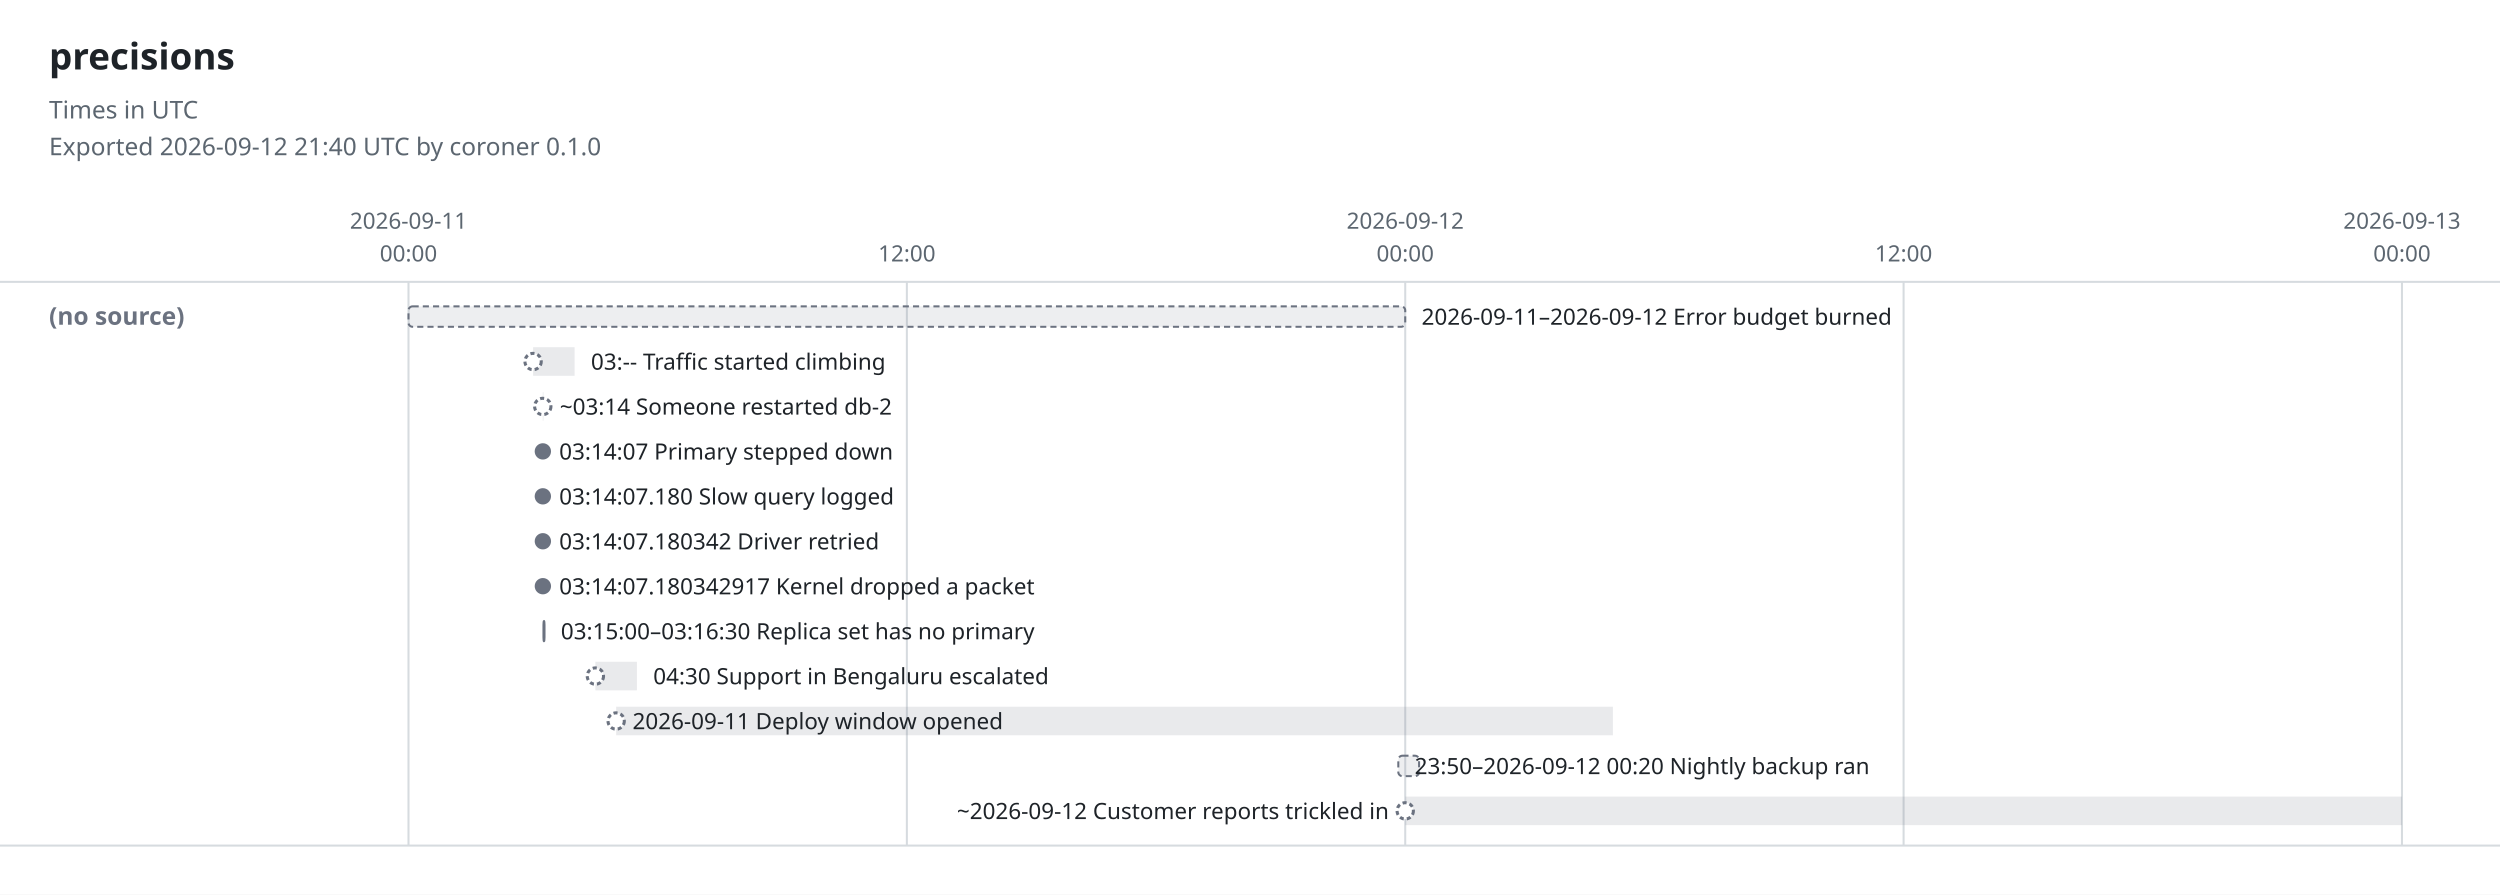
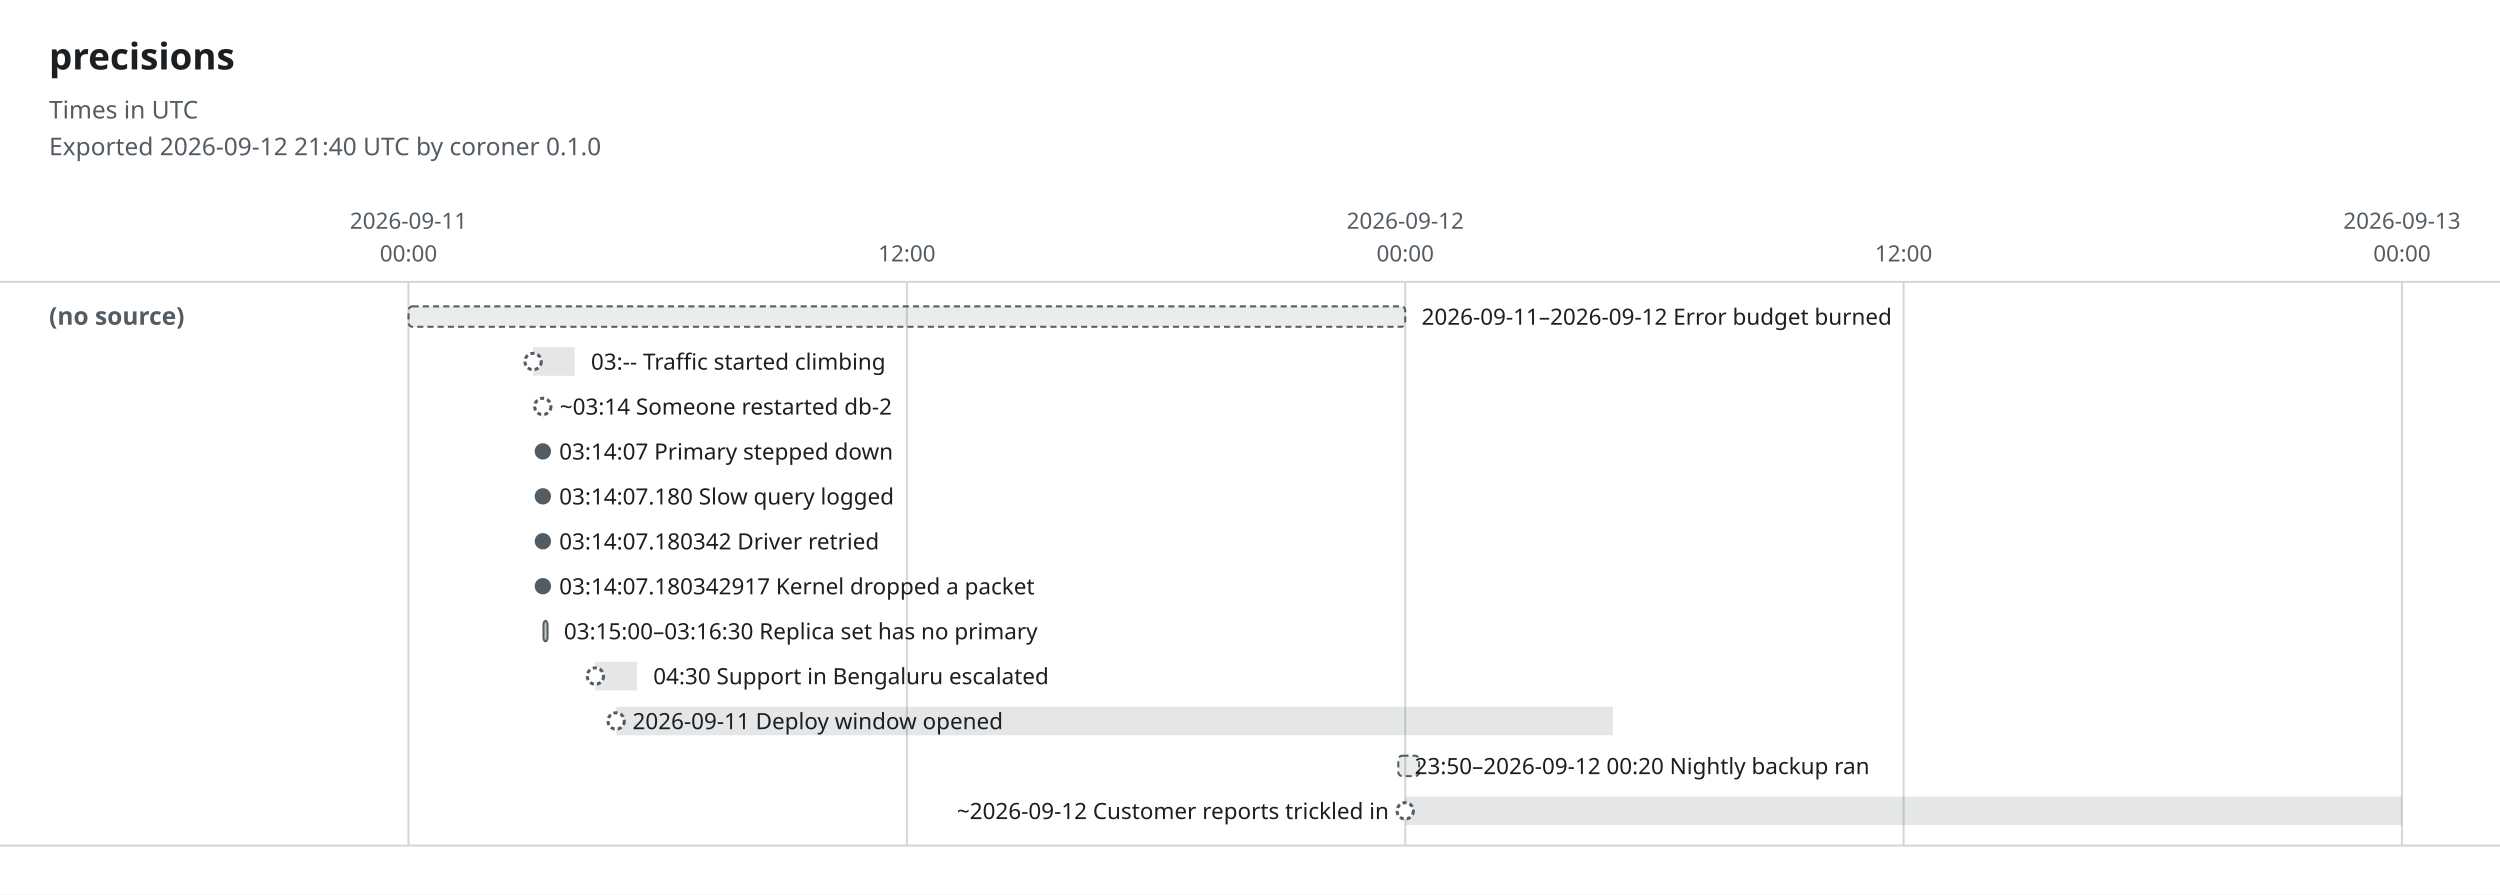
<svg xmlns="http://www.w3.org/2000/svg" width="1224.00" height="438.00" viewBox="0 0 1224.00 438.00" font-family="system-ui, sans-serif" font-size="12" role="img">
  <rect width="1224.00" height="438.00" fill="#ffffff" />
-   <text x="24" y="34" font-size="18" font-weight="600" fill="#1e2328">precisions</text>
-   <text x="24" y="58.00" fill="#5c6670">Times in UTC</text>
-   <text x="24" y="76.00" fill="#5c6670">Exported 2026-09-12 21:40 UTC by coroner 0.1.0</text>
+   <text x="24.00" y="34.00" font-size="18" font-weight="600" fill="#1b1f22">precisions</text>
+   <text x="24.00" y="58.00" fill="#545c63">Times in UTC</text>
+   <text x="24.00" y="76.00" fill="#545c63">Exported 2026-09-12 21:40 UTC by coroner 0.1.0</text>
  <g transform="translate(0 98.00)">
-     <line x1="200.00" y1="40.00" x2="200.00" y2="316.00" stroke="#d6dbdf" />
-     <text x="200.00" y="14" text-anchor="middle" font-size="11" fill="#5c6670">2026-09-11</text>
-     <text x="200.00" y="30" text-anchor="middle" font-size="11" fill="#5c6670">00:00</text>
-     <line x1="444.00" y1="40.00" x2="444.00" y2="316.00" stroke="#d6dbdf" />
-     <text x="444.00" y="30" text-anchor="middle" font-size="11" fill="#5c6670">12:00</text>
-     <line x1="688.00" y1="40.00" x2="688.00" y2="316.00" stroke="#d6dbdf" />
-     <text x="688.00" y="14" text-anchor="middle" font-size="11" fill="#5c6670">2026-09-12</text>
-     <text x="688.00" y="30" text-anchor="middle" font-size="11" fill="#5c6670">00:00</text>
-     <line x1="932.00" y1="40.00" x2="932.00" y2="316.00" stroke="#d6dbdf" />
-     <text x="932.00" y="30" text-anchor="middle" font-size="11" fill="#5c6670">12:00</text>
-     <line x1="1176.00" y1="40.00" x2="1176.00" y2="316.00" stroke="#d6dbdf" />
-     <text x="1176.00" y="14" text-anchor="middle" font-size="11" fill="#5c6670">2026-09-13</text>
-     <text x="1176.00" y="30" text-anchor="middle" font-size="11" fill="#5c6670">00:00</text>
-     <line x1="0" y1="40.00" x2="1224.00" y2="40.00" stroke="#d6dbdf" />
+     <line x1="200.00" y1="40.00" x2="200.00" y2="316.00" stroke="#d3d8d6" />
+     <text x="200.00" y="14.00" text-anchor="middle" font-size="11" fill="#545c63">2026-09-11</text>
+     <text x="200.00" y="30.00" text-anchor="middle" font-size="11" fill="#545c63">00:00</text>
+     <line x1="444.00" y1="40.00" x2="444.00" y2="316.00" stroke="#d3d8d6" />
+     <text x="444.00" y="30.00" text-anchor="middle" font-size="11" fill="#545c63">12:00</text>
+     <line x1="688.00" y1="40.00" x2="688.00" y2="316.00" stroke="#d3d8d6" />
+     <text x="688.00" y="14.00" text-anchor="middle" font-size="11" fill="#545c63">2026-09-12</text>
+     <text x="688.00" y="30.00" text-anchor="middle" font-size="11" fill="#545c63">00:00</text>
+     <line x1="932.00" y1="40.00" x2="932.00" y2="316.00" stroke="#d3d8d6" />
+     <text x="932.00" y="30.00" text-anchor="middle" font-size="11" fill="#545c63">12:00</text>
+     <line x1="1176.00" y1="40.00" x2="1176.00" y2="316.00" stroke="#d3d8d6" />
+     <text x="1176.00" y="14.00" text-anchor="middle" font-size="11" fill="#545c63">2026-09-13</text>
+     <text x="1176.00" y="30.00" text-anchor="middle" font-size="11" fill="#545c63">00:00</text>
+     <line x1="0" y1="40.00" x2="1224.00" y2="40.00" stroke="#d3d8d6" />
    <g>
-       <text x="24" y="61.00" font-weight="600" fill="#6b7280">(no source)</text>
+       <text x="24.00" y="61.00" font-weight="600" fill="#545c63">(no source)</text>
    </g>
    <g>
-       <rect x="200.00" y="52.00" width="488.00" height="10" rx="2" fill="#6b7280" stroke="#6b7280" fill-opacity="0.12" stroke-dasharray="3 2" />
-       <text x="696.00" y="61.00" text-anchor="start" font-size="11" fill="#1e2328">2026-09-11–2026-09-12 Error budget burned</text>
+       <rect x="200.00" y="52.00" width="488.00" height="10" rx="2" fill="#545c63" stroke="#545c63" fill-opacity="0.12" stroke-dasharray="3 2" />
+       <text x="696.00" y="61.00" text-anchor="start" font-size="11" fill="#1b1f22">2026-09-11–2026-09-12 Error budget burned</text>
    </g>
    <g>
-       <rect x="261.00" y="72.00" width="20.33" height="14" fill="#6b7280" fill-opacity="0.15" />
-       <circle cx="261.00" cy="79.00" r="4" fill="#ffffff" stroke="#6b7280" stroke-width="1.5" stroke-dasharray="2 1.5" />
-       <text x="289.33" y="83.00" text-anchor="start" font-size="11" fill="#1e2328">03:-- Traffic started climbing</text>
+       <rect x="261.00" y="72.00" width="20.33" height="14" fill="#545c63" fill-opacity="0.15" />
+       <circle cx="261.00" cy="79.00" r="4" fill="#ffffff" stroke="#545c63" stroke-width="1.5" stroke-dasharray="2 1.5" />
+       <text x="289.33" y="83.00" text-anchor="start" font-size="11" fill="#1b1f22">03:-- Traffic started climbing</text>
    </g>
    <g>
-       <rect x="265.74" y="94.00" width="0.34" height="14" fill="#6b7280" fill-opacity="0.15" />
-       <circle cx="265.74" cy="101.00" r="4" fill="#ffffff" stroke="#6b7280" stroke-width="1.5" stroke-dasharray="2 1.5" />
-       <text x="274.08" y="105.00" text-anchor="start" font-size="11" fill="#1e2328">~03:14 Someone restarted db-2</text>
+       <rect x="265.74" y="94.00" width="0.34" height="14" fill="#545c63" fill-opacity="0.15" />
+       <circle cx="265.74" cy="101.00" r="4" fill="#ffffff" stroke="#545c63" stroke-width="1.5" stroke-dasharray="2 1.5" />
+       <text x="274.08" y="105.00" text-anchor="start" font-size="11" fill="#1b1f22">~03:14 Someone restarted db-2</text>
    </g>
    <g>
-       <circle cx="265.78" cy="123.00" r="4" fill="#6b7280" />
-       <text x="273.78" y="127.00" text-anchor="start" font-size="11" fill="#1e2328">03:14:07 Primary stepped down</text>
+       <circle cx="265.78" cy="123.00" r="4" fill="#545c63" />
+       <text x="273.78" y="127.00" text-anchor="start" font-size="11" fill="#1b1f22">03:14:07 Primary stepped down</text>
    </g>
    <g>
-       <circle cx="265.78" cy="145.00" r="4" fill="#6b7280" />
-       <text x="273.78" y="149.00" text-anchor="start" font-size="11" fill="#1e2328">03:14:07.180 Slow query logged</text>
+       <circle cx="265.78" cy="145.00" r="4" fill="#545c63" />
+       <text x="273.78" y="149.00" text-anchor="start" font-size="11" fill="#1b1f22">03:14:07.180 Slow query logged</text>
    </g>
    <g>
-       <circle cx="265.79" cy="167.00" r="4" fill="#6b7280" />
-       <text x="273.79" y="171.00" text-anchor="start" font-size="11" fill="#1e2328">03:14:07.180342 Driver retried</text>
+       <circle cx="265.79" cy="167.00" r="4" fill="#545c63" />
+       <text x="273.79" y="171.00" text-anchor="start" font-size="11" fill="#1b1f22">03:14:07.180342 Driver retried</text>
    </g>
    <g>
-       <circle cx="265.79" cy="189.00" r="4" fill="#6b7280" />
-       <text x="273.79" y="193.00" text-anchor="start" font-size="11" fill="#1e2328">03:14:07.180342917 Kernel dropped a packet</text>
+       <circle cx="265.79" cy="189.00" r="4" fill="#545c63" />
+       <text x="273.79" y="193.00" text-anchor="start" font-size="11" fill="#1b1f22">03:14:07.180342917 Kernel dropped a packet</text>
    </g>
    <g>
-       <rect x="266.08" y="206.00" width="0.51" height="10" rx="2" fill="#6b7280" stroke="#6b7280" fill-opacity="0.35" />
-       <text x="274.59" y="215.00" text-anchor="start" font-size="11" fill="#1e2328">03:15:00–03:16:30 Replica set has no primary</text>
+       <rect x="266.08" y="206.00" width="2.00" height="10" rx="2" fill="#545c63" stroke="#545c63" fill-opacity="0.35" />
+       <text x="276.08" y="215.00" text-anchor="start" font-size="11" fill="#1b1f22">03:15:00–03:16:30 Replica set has no primary</text>
    </g>
    <g>
-       <rect x="291.50" y="226.00" width="20.33" height="14" fill="#6b7280" fill-opacity="0.15" />
-       <circle cx="291.50" cy="233.00" r="4" fill="#ffffff" stroke="#6b7280" stroke-width="1.5" stroke-dasharray="2 1.5" />
-       <text x="319.83" y="237.00" text-anchor="start" font-size="11" fill="#1e2328">04:30 Support in Bengaluru escalated</text>
+       <rect x="291.50" y="226.00" width="20.33" height="14" fill="#545c63" fill-opacity="0.15" />
+       <circle cx="291.50" cy="233.00" r="4" fill="#ffffff" stroke="#545c63" stroke-width="1.5" stroke-dasharray="2 1.5" />
+       <text x="319.83" y="237.00" text-anchor="start" font-size="11" fill="#1b1f22">04:30 Support in Bengaluru escalated</text>
    </g>
    <g>
-       <rect x="301.67" y="248.00" width="488.00" height="14" fill="#6b7280" fill-opacity="0.15" />
-       <circle cx="301.67" cy="255.00" r="4" fill="#ffffff" stroke="#6b7280" stroke-width="1.5" stroke-dasharray="2 1.5" />
-       <text x="309.67" y="259.00" text-anchor="start" font-size="11" fill="#1e2328">2026-09-11 Deploy window opened</text>
+       <rect x="301.67" y="248.00" width="488.00" height="14" fill="#545c63" fill-opacity="0.15" />
+       <circle cx="301.67" cy="255.00" r="4" fill="#ffffff" stroke="#545c63" stroke-width="1.5" stroke-dasharray="2 1.5" />
+       <text x="309.67" y="259.00" text-anchor="start" font-size="11" fill="#1b1f22">2026-09-11 Deploy window opened</text>
    </g>
    <g>
-       <rect x="684.61" y="272.00" width="10.17" height="10" rx="2" fill="#6b7280" stroke="#6b7280" fill-opacity="0.12" stroke-dasharray="3 2" />
-       <text x="692.61" y="281.00" text-anchor="start" font-size="11" fill="#1e2328">23:50–2026-09-12 00:20 Nightly backup ran</text>
+       <rect x="684.61" y="272.00" width="10.17" height="10" rx="2" fill="#545c63" stroke="#545c63" fill-opacity="0.12" stroke-dasharray="3 2" />
+       <text x="692.61" y="281.00" text-anchor="start" font-size="11" fill="#1b1f22">23:50–2026-09-12 00:20 Nightly backup ran</text>
    </g>
    <g>
-       <rect x="688.00" y="292.00" width="488.00" height="14" fill="#6b7280" fill-opacity="0.15" />
-       <circle cx="688.00" cy="299.00" r="4" fill="#ffffff" stroke="#6b7280" stroke-width="1.5" stroke-dasharray="2 1.5" />
-       <text x="680.00" y="303.00" text-anchor="end" font-size="11" fill="#1e2328">~2026-09-12 Customer reports trickled in</text>
+       <rect x="688.00" y="292.00" width="488.00" height="14" fill="#545c63" fill-opacity="0.15" />
+       <circle cx="688.00" cy="299.00" r="4" fill="#ffffff" stroke="#545c63" stroke-width="1.5" stroke-dasharray="2 1.5" />
+       <text x="680.00" y="303.00" text-anchor="end" font-size="11" fill="#1b1f22">~2026-09-12 Customer reports trickled in</text>
    </g>
-     <line x1="0" y1="316.00" x2="1224.00" y2="316.00" stroke="#d6dbdf" />
+     <line x1="0" y1="316.00" x2="1224.00" y2="316.00" stroke="#d3d8d6" />
  </g>
</svg>
